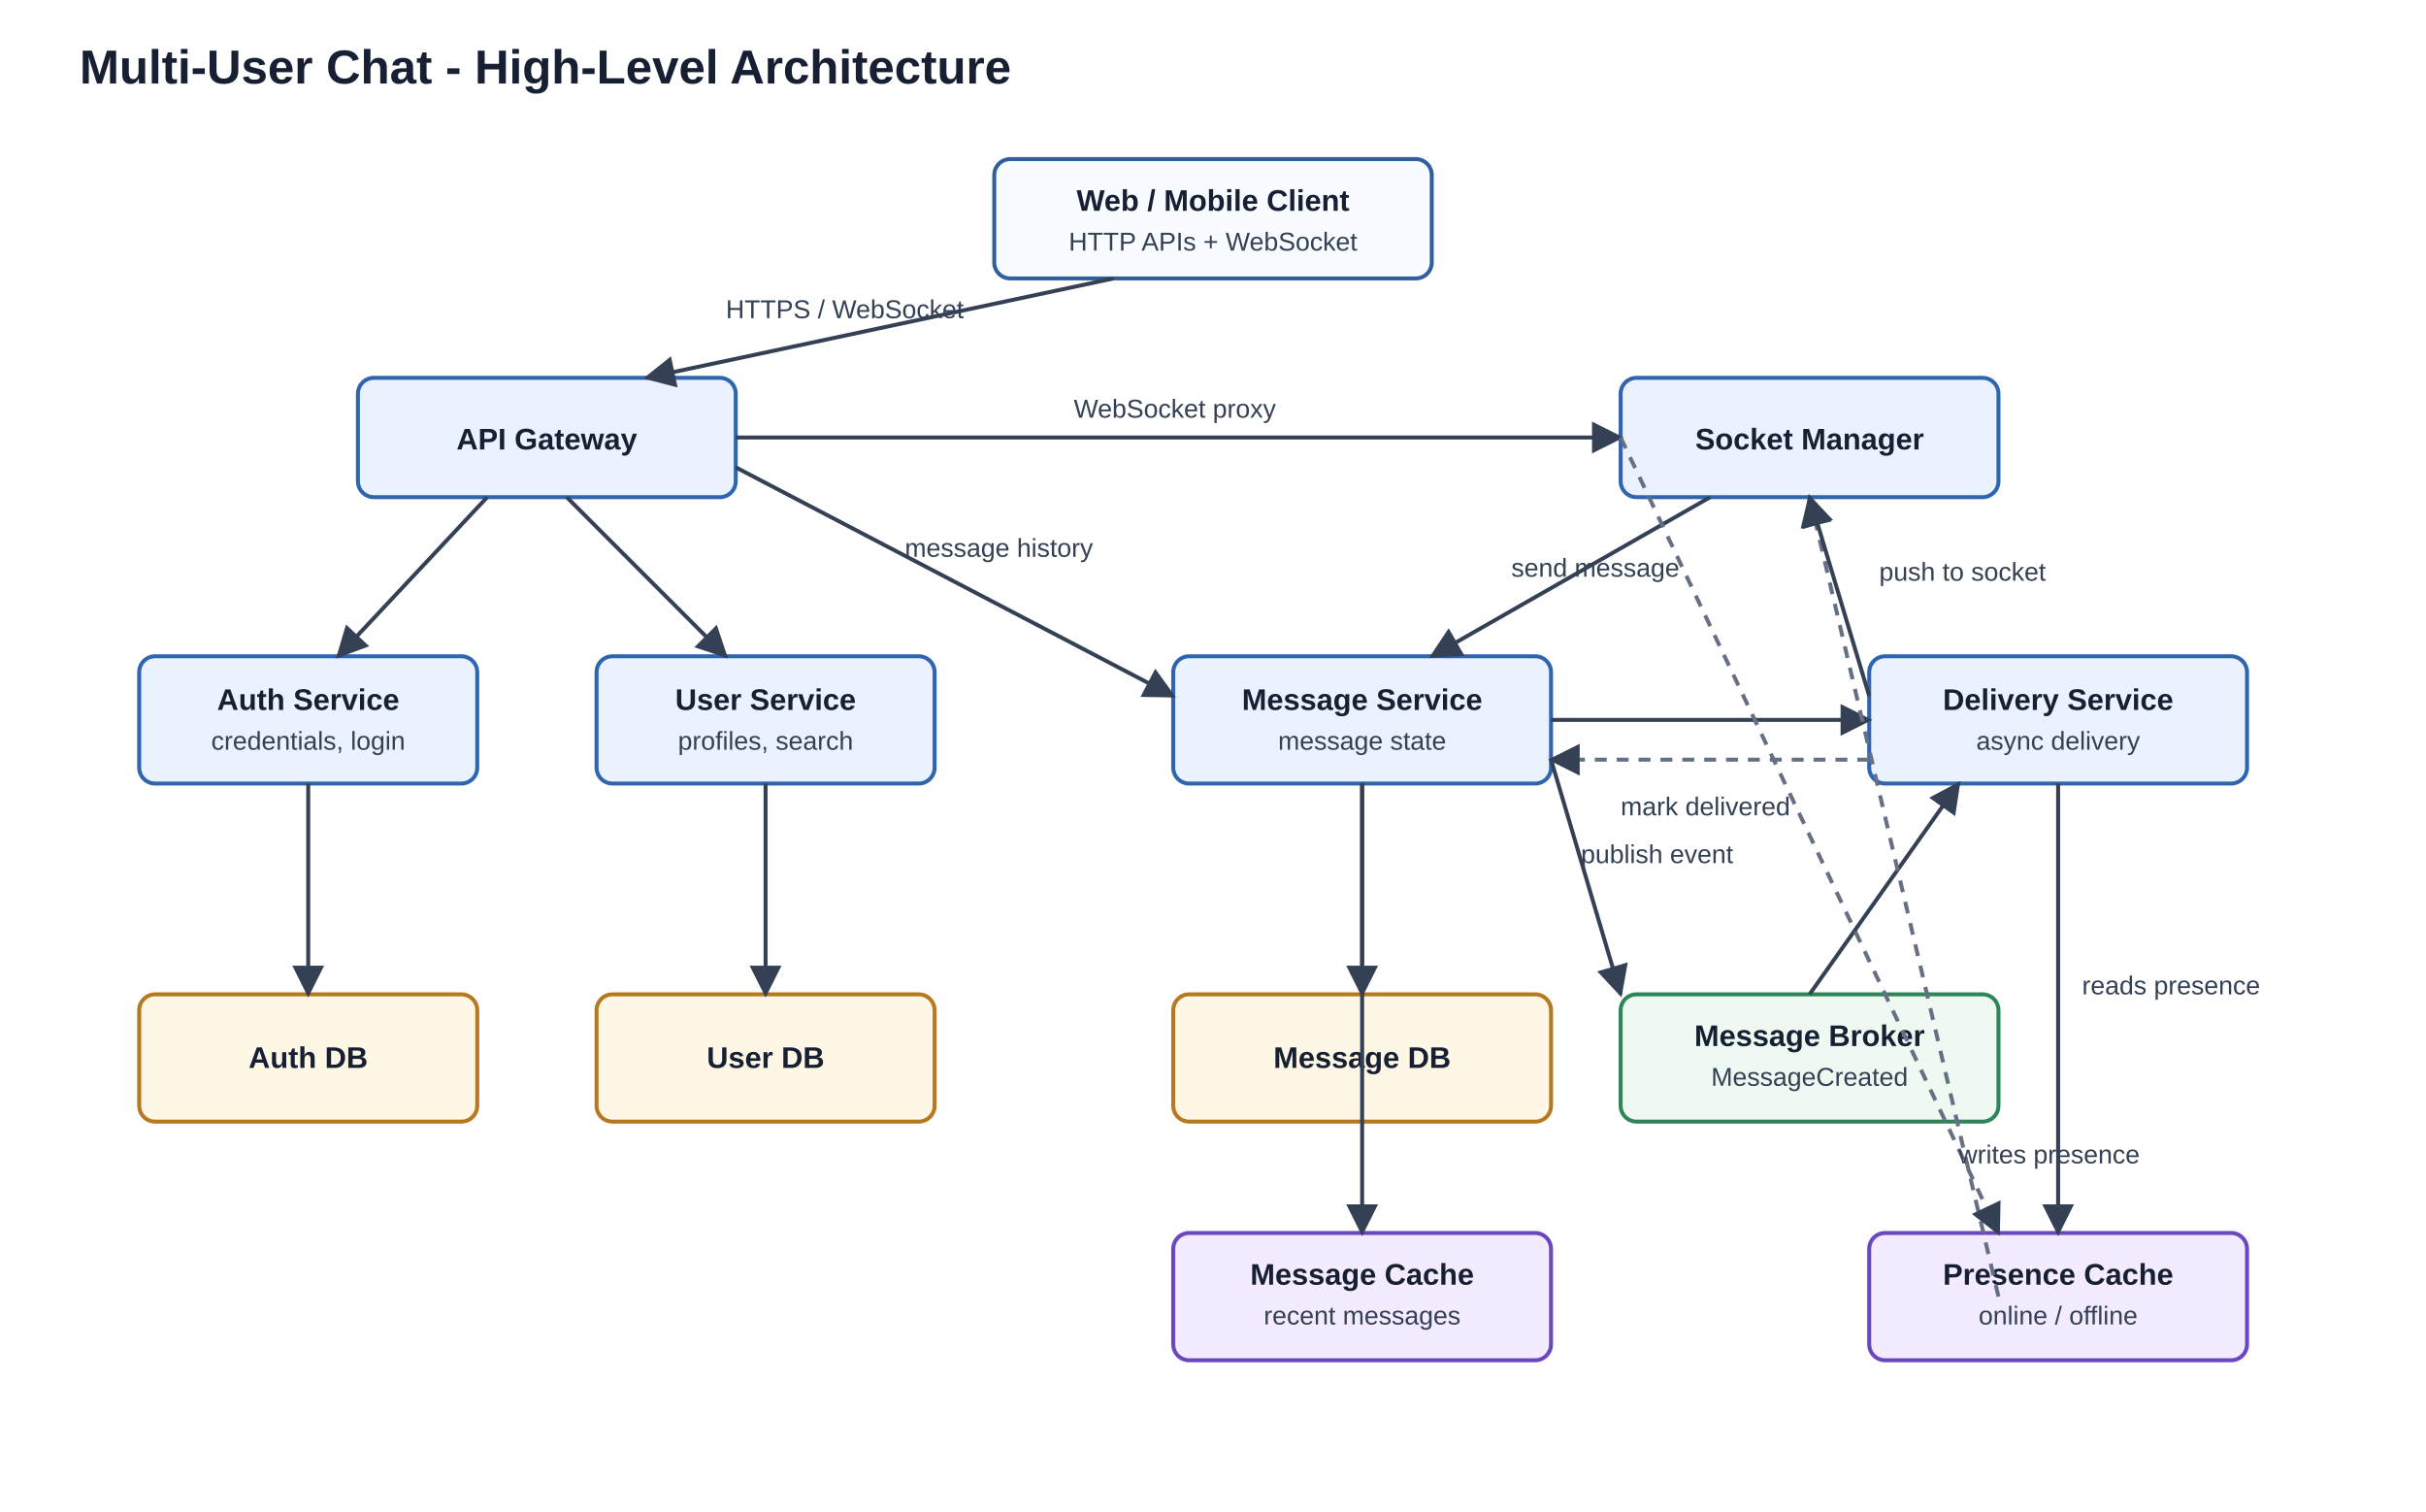
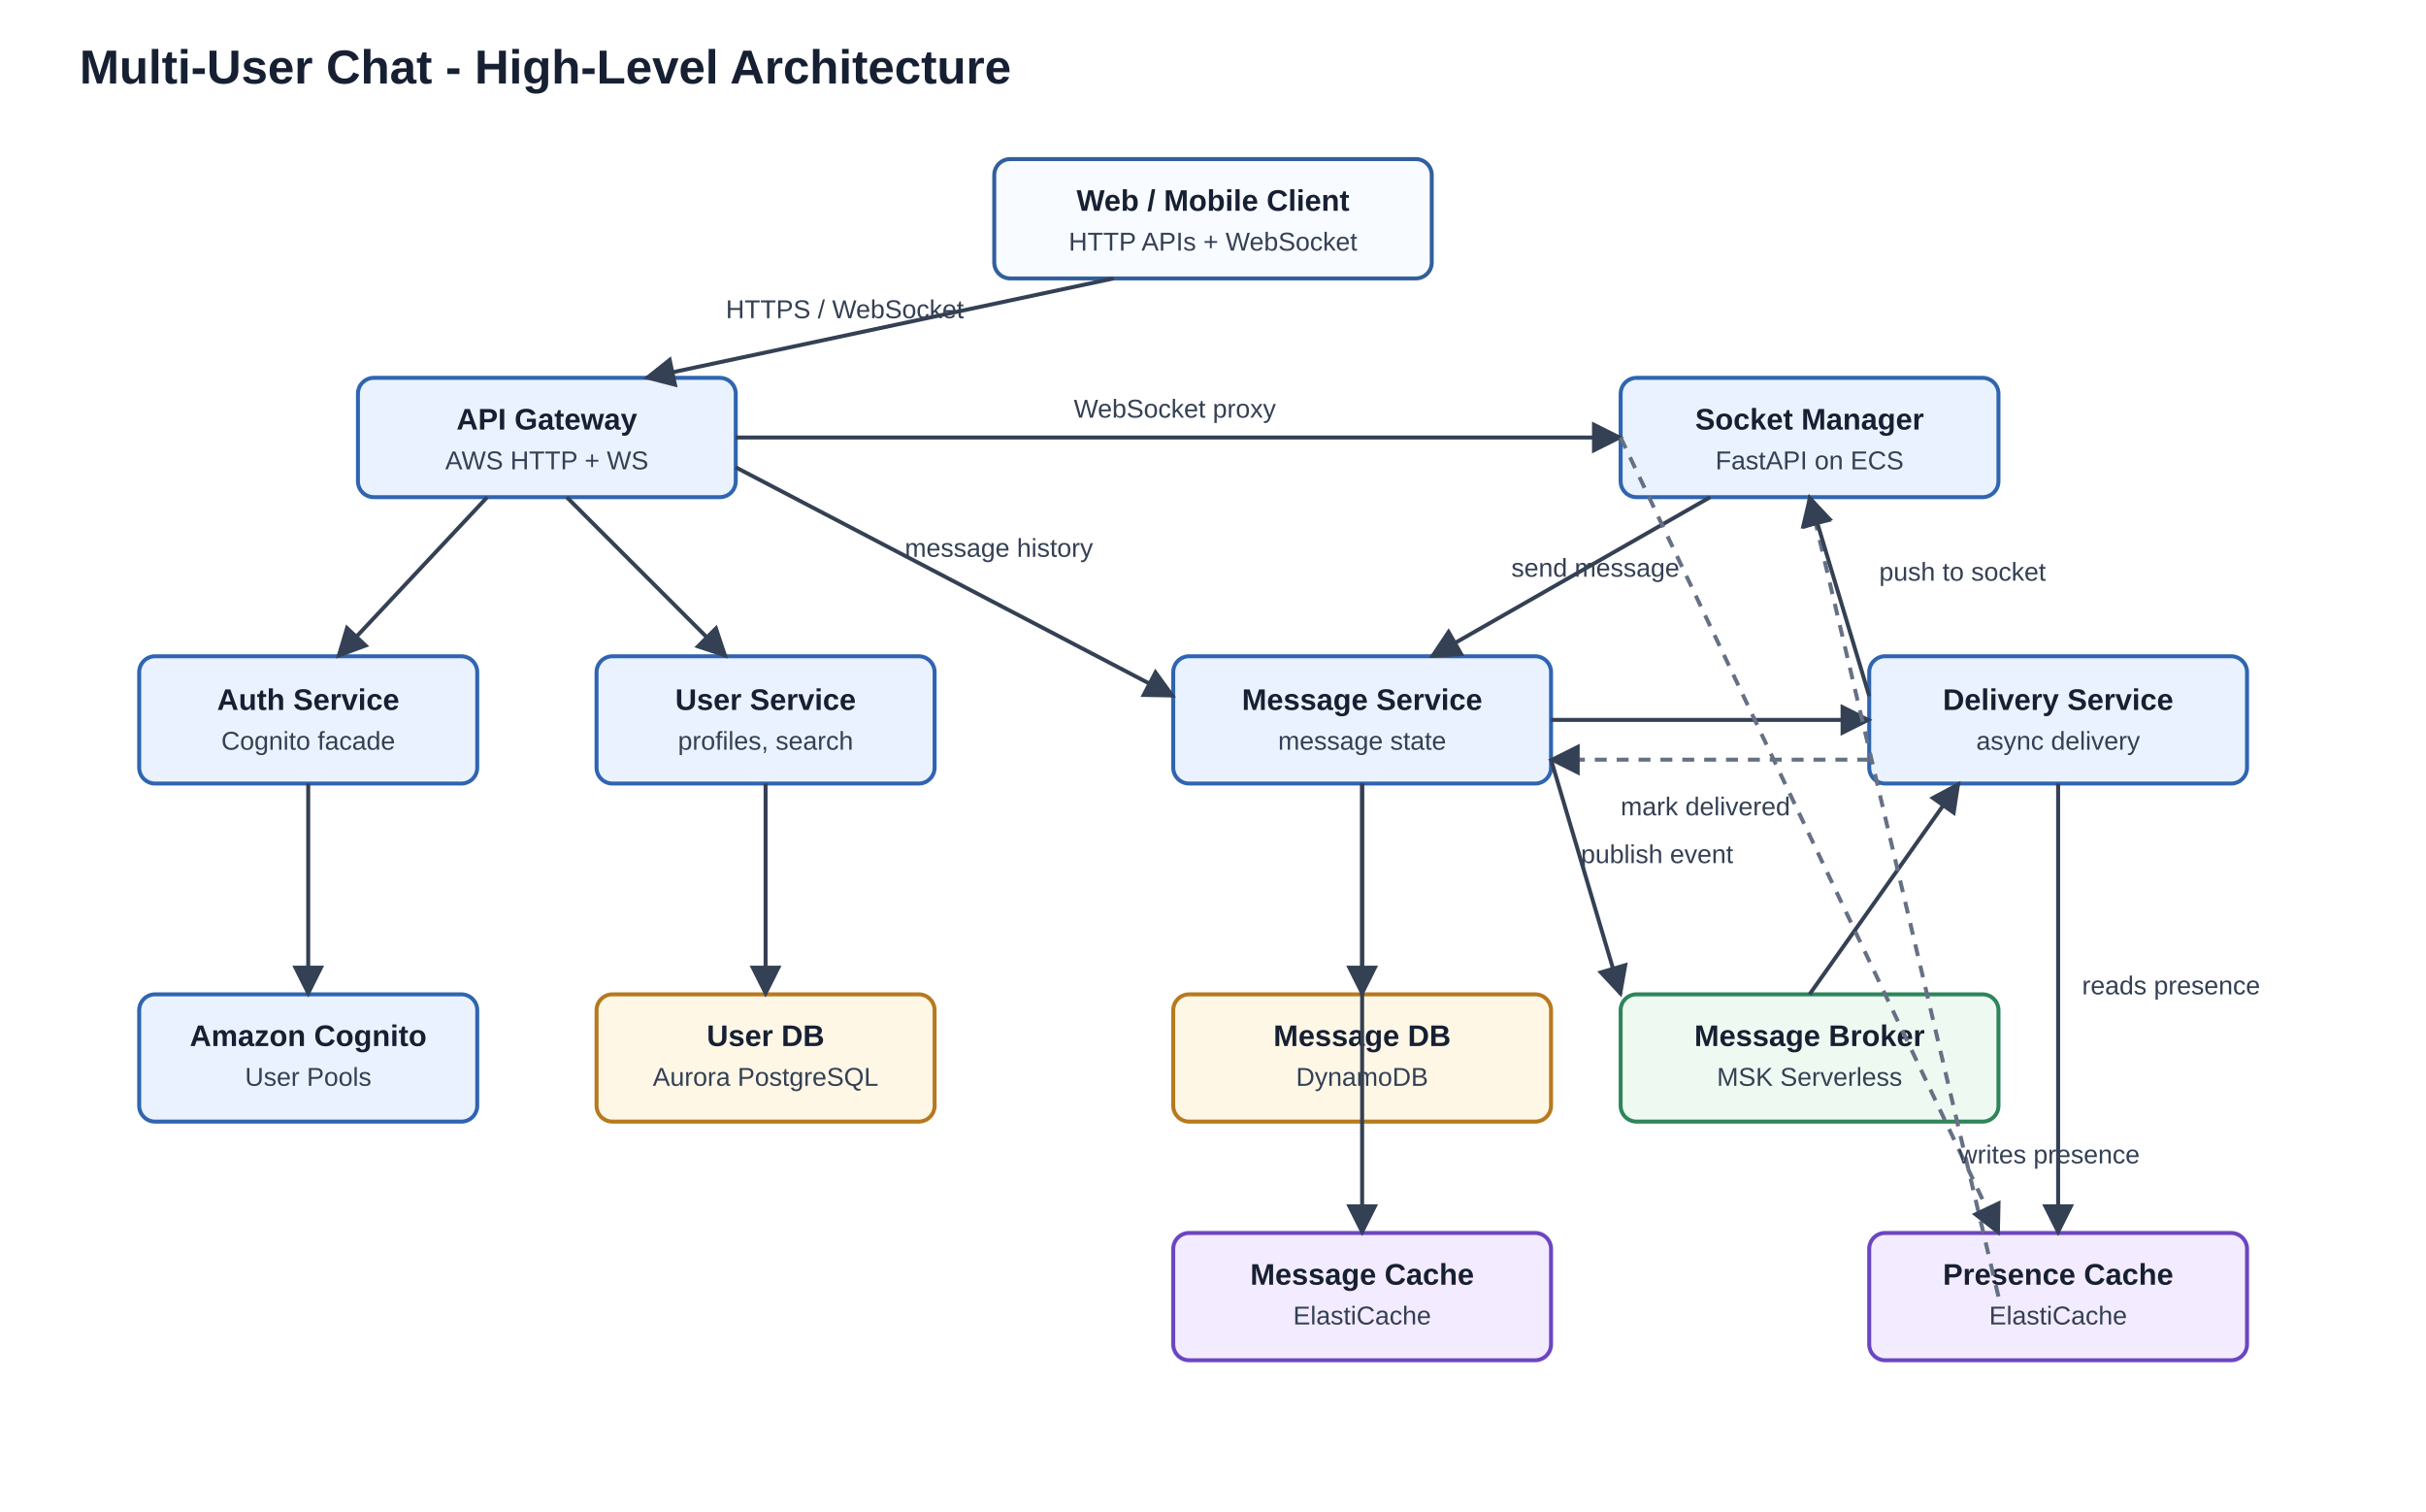
<svg xmlns="http://www.w3.org/2000/svg" width="1220" height="760" viewBox="0 0 1220 760">
  <defs>
    <style>
      .title { font: 700 24px Arial, sans-serif; fill: #172033; }
      .label { font: 600 15px Arial, sans-serif; fill: #172033; }
      .small { font: 13px Arial, sans-serif; fill: #344054; }
      .box { fill: #f8fbff; stroke: #315f9d; stroke-width: 2; rx: 8; }
      .service { fill: #eaf2ff; stroke: #2f65b0; stroke-width: 2; rx: 8; }
      .store { fill: #fff7e6; stroke: #b7791f; stroke-width: 2; rx: 8; }
      .broker { fill: #eefaf1; stroke: #2f855a; stroke-width: 2; rx: 8; }
      .cache { fill: #f3ebff; stroke: #6b46c1; stroke-width: 2; rx: 8; }
      .arrow { stroke: #344054; stroke-width: 2; fill: none; marker-end: url(#arrow); }
      .dashed { stroke: #667085; stroke-width: 2; fill: none; stroke-dasharray: 6 5; marker-end: url(#arrow); }
    </style>
    <marker id="arrow" viewBox="0 0 10 10" refX="9" refY="5" markerWidth="8" markerHeight="8" orient="auto-start-reverse">
      <path d="M 0 0 L 10 5 L 0 10 z" fill="#344054" />
    </marker>
  </defs>
  <text x="40" y="42" class="title">Multi-User Chat - High-Level Architecture</text>
  <rect x="500" y="80" width="220" height="60" class="box" />
  <text x="610" y="106" text-anchor="middle" class="label">Web / Mobile Client</text>
  <text x="610" y="126" text-anchor="middle" class="small">HTTP APIs + WebSocket</text>
  <rect x="180" y="190" width="190" height="60" class="service" />
-   <text x="275" y="226" text-anchor="middle" class="label">API Gateway</text>
+   <text x="275" y="216" text-anchor="middle" class="label">API Gateway</text>
+   <text x="275" y="236" text-anchor="middle" class="small">AWS HTTP + WS</text>
  <rect x="815" y="190" width="190" height="60" class="service" />
-   <text x="910" y="226" text-anchor="middle" class="label">Socket Manager</text>
+   <text x="910" y="216" text-anchor="middle" class="label">Socket Manager</text>
+   <text x="910" y="236" text-anchor="middle" class="small">FastAPI on ECS</text>
  <rect x="70" y="330" width="170" height="64" class="service" />
  <text x="155" y="357" text-anchor="middle" class="label">Auth Service</text>
-   <text x="155" y="377" text-anchor="middle" class="small">credentials, login</text>
+   <text x="155" y="377" text-anchor="middle" class="small">Cognito facade</text>
  <rect x="300" y="330" width="170" height="64" class="service" />
  <text x="385" y="357" text-anchor="middle" class="label">User Service</text>
  <text x="385" y="377" text-anchor="middle" class="small">profiles, search</text>
  <rect x="590" y="330" width="190" height="64" class="service" />
  <text x="685" y="357" text-anchor="middle" class="label">Message Service</text>
  <text x="685" y="377" text-anchor="middle" class="small">message state</text>
  <rect x="940" y="330" width="190" height="64" class="service" />
  <text x="1035" y="357" text-anchor="middle" class="label">Delivery Service</text>
  <text x="1035" y="377" text-anchor="middle" class="small">async delivery</text>
-   <rect x="70" y="500" width="170" height="64" class="store" />
-   <text x="155" y="537" text-anchor="middle" class="label">Auth DB</text>
+   <rect x="70" y="500" width="170" height="64" class="service" />
+   <text x="155" y="526" text-anchor="middle" class="label">Amazon Cognito</text>
+   <text x="155" y="546" text-anchor="middle" class="small">User Pools</text>
  <rect x="300" y="500" width="170" height="64" class="store" />
-   <text x="385" y="537" text-anchor="middle" class="label">User DB</text>
+   <text x="385" y="526" text-anchor="middle" class="label">User DB</text>
+   <text x="385" y="546" text-anchor="middle" class="small">Aurora PostgreSQL</text>
  <rect x="590" y="500" width="190" height="64" class="store" />
-   <text x="685" y="537" text-anchor="middle" class="label">Message DB</text>
+   <text x="685" y="526" text-anchor="middle" class="label">Message DB</text>
+   <text x="685" y="546" text-anchor="middle" class="small">DynamoDB</text>
  <rect x="590" y="620" width="190" height="64" class="cache" />
  <text x="685" y="646" text-anchor="middle" class="label">Message Cache</text>
-   <text x="685" y="666" text-anchor="middle" class="small">recent messages</text>
+   <text x="685" y="666" text-anchor="middle" class="small">ElastiCache</text>
  <rect x="815" y="500" width="190" height="64" class="broker" />
  <text x="910" y="526" text-anchor="middle" class="label">Message Broker</text>
-   <text x="910" y="546" text-anchor="middle" class="small">MessageCreated</text>
+   <text x="910" y="546" text-anchor="middle" class="small">MSK Serverless</text>
  <rect x="940" y="620" width="190" height="64" class="cache" />
  <text x="1035" y="646" text-anchor="middle" class="label">Presence Cache</text>
-   <text x="1035" y="666" text-anchor="middle" class="small">online / offline</text>
+   <text x="1035" y="666" text-anchor="middle" class="small">ElastiCache</text>
  <path class="arrow" d="M 560 140 L 325 190" />
  <text x="365" y="160" class="small">HTTPS / WebSocket</text>
  <path class="arrow" d="M 370 220 L 815 220" />
  <text x="540" y="210" class="small">WebSocket proxy</text>
  <path class="arrow" d="M 245 250 L 170 330" />
  <path class="arrow" d="M 285 250 L 365 330" />
  <path class="arrow" d="M 370 235 L 590 350" />
  <text x="455" y="280" class="small">message history</text>
  <path class="arrow" d="M 155 394 L 155 500" />
  <path class="arrow" d="M 385 394 L 385 500" />
  <path class="arrow" d="M 860 250 L 720 330" />
  <text x="760" y="290" class="small">send message</text>
  <path class="arrow" d="M 685 394 L 685 500" />
  <path class="arrow" d="M 685 394 L 685 620" />
  <path class="arrow" d="M 780 362 L 940 362" />
  <path class="arrow" d="M 780 382 L 815 500" />
  <text x="795" y="434" class="small">publish event</text>
  <path class="arrow" d="M 910 500 L 985 394" />
  <path class="arrow" d="M 1035 394 L 1035 620" />
  <path class="dashed" d="M 1005 652 L 910 250" />
  <text x="1047" y="500" class="small">reads presence</text>
  <path class="arrow" d="M 940 350 L 910 250" />
  <text x="945" y="292" class="small">push to socket</text>
  <path class="dashed" d="M 815 220 L 1005 620" />
  <text x="985" y="585" class="small">writes presence</text>
  <path class="dashed" d="M 940 382 L 780 382" />
  <text x="815" y="410" class="small">mark delivered</text>
</svg>
